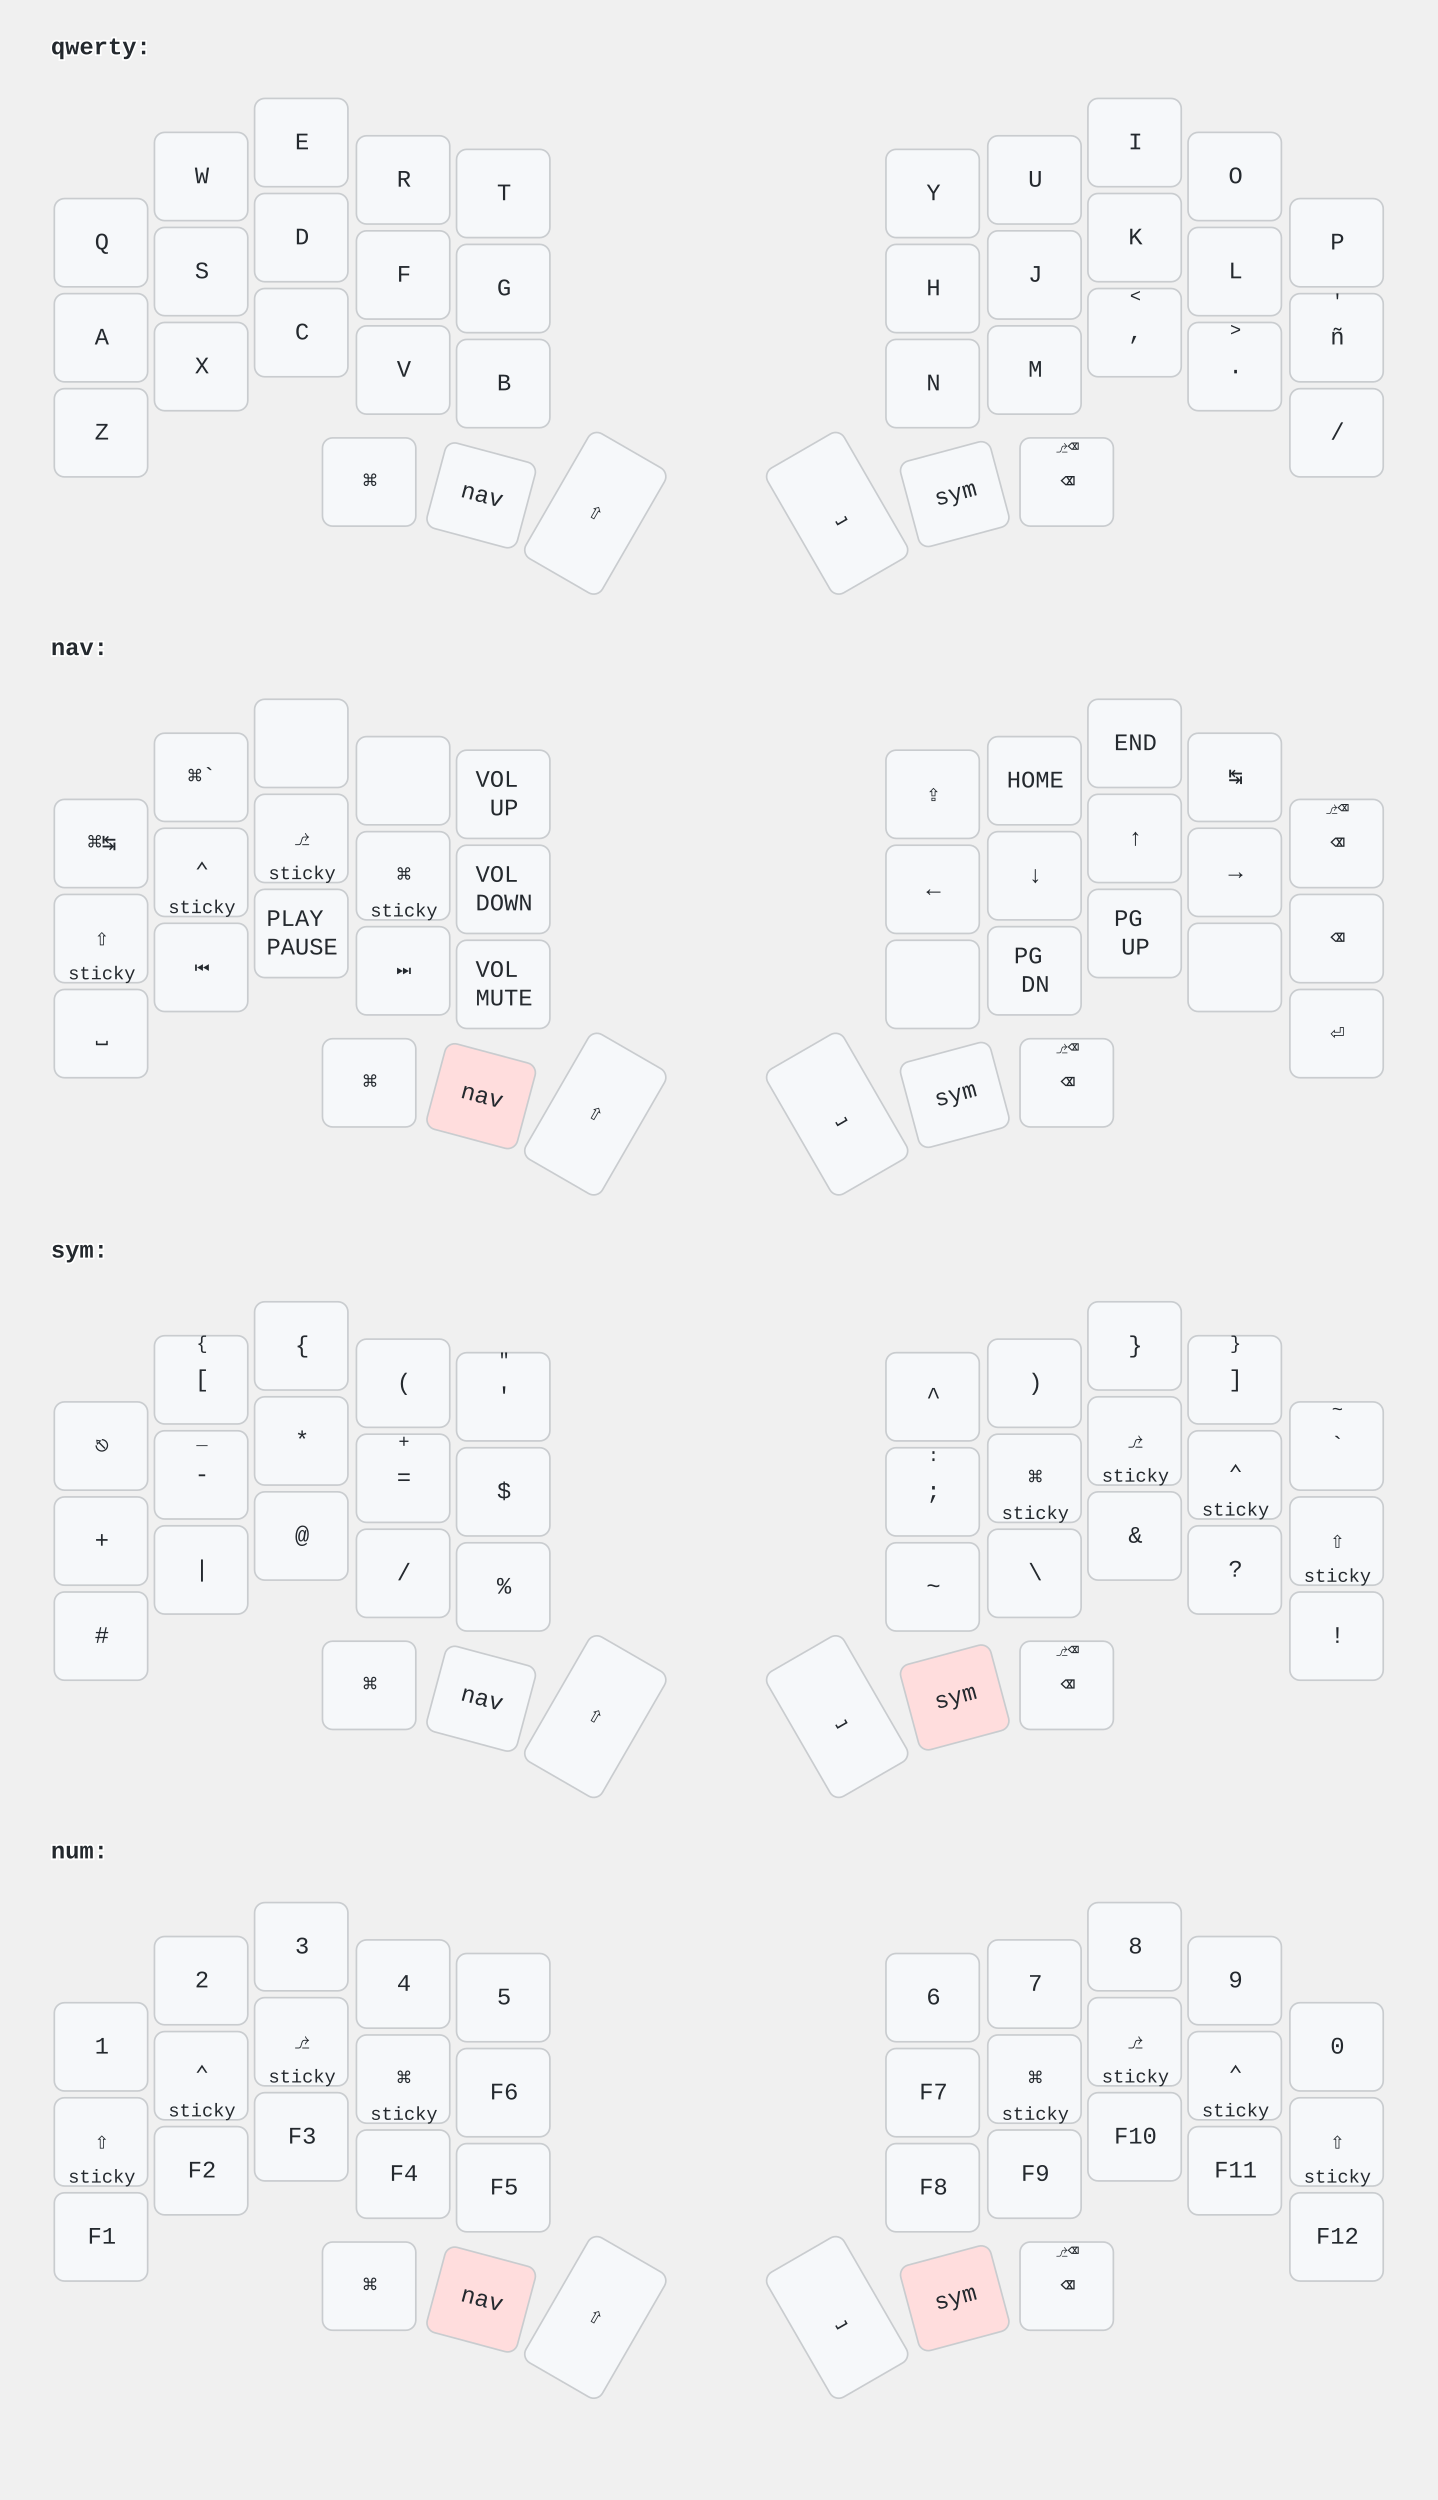
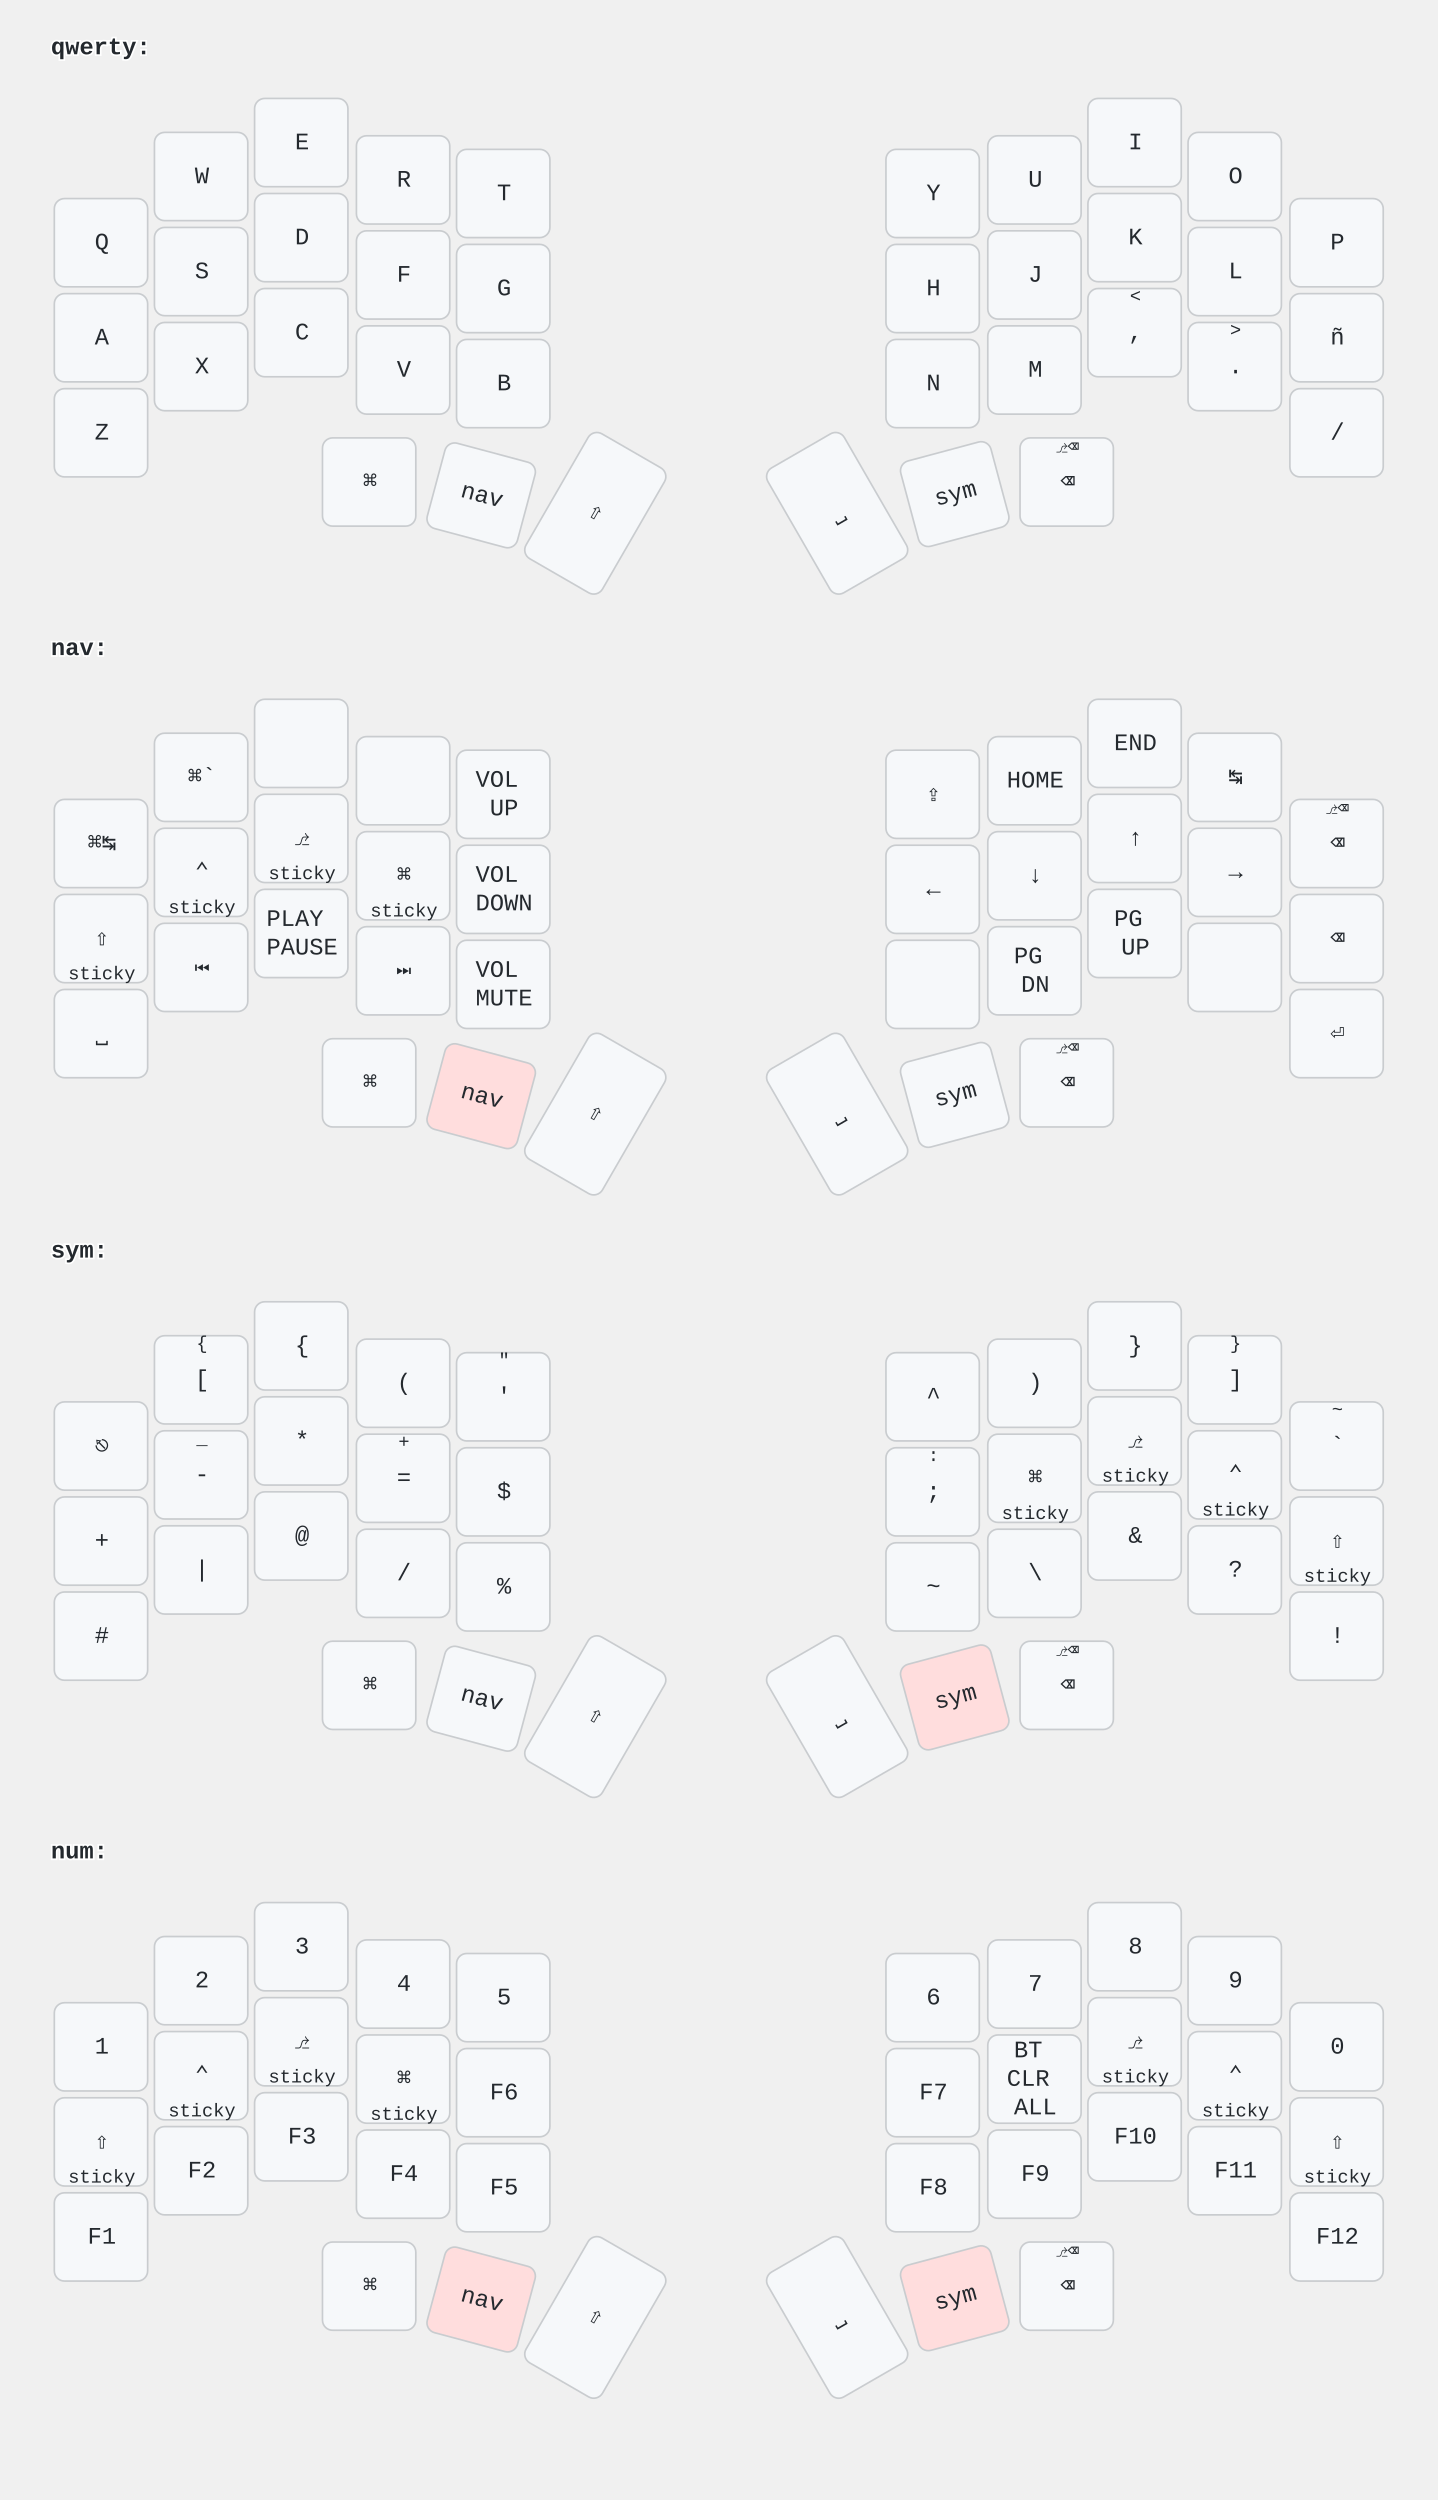
<svg xmlns="http://www.w3.org/2000/svg" width="847" height="1473" viewBox="0 0 847 1473" class="keymap">
  <style>/* font and background color specifications */
svg {
    font-family: SFMono-Regular,Consolas,Liberation Mono,Menlo,monospace;
    font-size: 14px;
    font-kerning: normal;
    text-rendering: optimizeLegibility;
    fill: #24292e;
}

/* default key styling */
rect {
    fill: #f6f8fa;
    stroke: #c9cccf;
    stroke-width: 1;
}

/* color accent for combo boxes */
rect.combo {
    fill: #cdf;
}

/* color accent for held keys */
rect.held, rect.combo.held {
    fill: #fdd;
}

/* color accent for ghost (optional) keys */
rect.ghost, rect.combo.ghost {
    fill: #ddd;
}

text {
    text-anchor: middle;
    dominant-baseline: middle;
}

/* styling for layer labels */
text.label {
    font-weight: bold;
    text-anchor: start;
    stroke: white;
    stroke-width: 2;
    paint-order: stroke;
}

/* styling for combo tap, and key hold/shifted label text */
text.combo, text.hold, text.shifted {
    font-size: 11px;
}

text.hold {
    text-anchor: middle;
    dominant-baseline: auto;
}

text.shifted {
    text-anchor: middle;
    dominant-baseline: hanging;
}

/* styling for hold/shifted label text in combo box */
text.combo.hold, text.combo.shifted {
    font-size: 8px;
}

/* styling for combo dendrons */
path {
    stroke-width: 1;
    stroke: gray;
    fill: none;
}
</style>
  <g transform="translate(30, 0)" class="layer-qwerty">
    <text x="0" y="28" class="label" id="qwerty">qwerty:</text>
    <g transform="translate(0, 56)">
      <g transform="translate(30, 87)" class="key keypos-0">
        <rect rx="6" ry="6" x="-28" y="-26" width="55" height="52" class="key" />
        <text x="0" y="0" class="key tap">Q</text>
      </g>
      <g transform="translate(89, 48)" class="key keypos-1">
        <rect rx="6" ry="6" x="-28" y="-26" width="55" height="52" class="key" />
        <text x="0" y="0" class="key tap">W</text>
      </g>
      <g transform="translate(148, 28)" class="key keypos-2">
        <rect rx="6" ry="6" x="-28" y="-26" width="55" height="52" class="key" />
        <text x="0" y="0" class="key tap">E</text>
      </g>
      <g transform="translate(208, 50)" class="key keypos-3">
        <rect rx="6" ry="6" x="-28" y="-26" width="55" height="52" class="key" />
        <text x="0" y="0" class="key tap">R</text>
      </g>
      <g transform="translate(267, 58)" class="key keypos-4">
        <rect rx="6" ry="6" x="-28" y="-26" width="55" height="52" class="key" />
        <text x="0" y="0" class="key tap">T</text>
      </g>
      <g transform="translate(520, 58)" class="key keypos-5">
        <rect rx="6" ry="6" x="-28" y="-26" width="55" height="52" class="key" />
        <text x="0" y="0" class="key tap">Y</text>
      </g>
      <g transform="translate(580, 50)" class="key keypos-6">
        <rect rx="6" ry="6" x="-28" y="-26" width="55" height="52" class="key" />
        <text x="0" y="0" class="key tap">U</text>
      </g>
      <g transform="translate(639, 28)" class="key keypos-7">
        <rect rx="6" ry="6" x="-28" y="-26" width="55" height="52" class="key" />
        <text x="0" y="0" class="key tap">I</text>
      </g>
      <g transform="translate(698, 48)" class="key keypos-8">
        <rect rx="6" ry="6" x="-28" y="-26" width="55" height="52" class="key" />
        <text x="0" y="0" class="key tap">O</text>
      </g>
      <g transform="translate(758, 87)" class="key keypos-9">
        <rect rx="6" ry="6" x="-28" y="-26" width="55" height="52" class="key" />
        <text x="0" y="0" class="key tap">P</text>
      </g>
      <g transform="translate(30, 143)" class="key keypos-10">
        <rect rx="6" ry="6" x="-28" y="-26" width="55" height="52" class="key" />
        <text x="0" y="0" class="key tap">A</text>
      </g>
      <g transform="translate(89, 104)" class="key keypos-11">
        <rect rx="6" ry="6" x="-28" y="-26" width="55" height="52" class="key" />
        <text x="0" y="0" class="key tap">S</text>
      </g>
      <g transform="translate(148, 84)" class="key keypos-12">
        <rect rx="6" ry="6" x="-28" y="-26" width="55" height="52" class="key" />
        <text x="0" y="0" class="key tap">D</text>
      </g>
      <g transform="translate(208, 106)" class="key keypos-13">
        <rect rx="6" ry="6" x="-28" y="-26" width="55" height="52" class="key" />
        <text x="0" y="0" class="key tap">F</text>
      </g>
      <g transform="translate(267, 114)" class="key keypos-14">
        <rect rx="6" ry="6" x="-28" y="-26" width="55" height="52" class="key" />
        <text x="0" y="0" class="key tap">G</text>
      </g>
      <g transform="translate(520, 114)" class="key keypos-15">
        <rect rx="6" ry="6" x="-28" y="-26" width="55" height="52" class="key" />
        <text x="0" y="0" class="key tap">H</text>
      </g>
      <g transform="translate(580, 106)" class="key keypos-16">
        <rect rx="6" ry="6" x="-28" y="-26" width="55" height="52" class="key" />
        <text x="0" y="0" class="key tap">J</text>
      </g>
      <g transform="translate(639, 84)" class="key keypos-17">
        <rect rx="6" ry="6" x="-28" y="-26" width="55" height="52" class="key" />
        <text x="0" y="0" class="key tap">K</text>
      </g>
      <g transform="translate(698, 104)" class="key keypos-18">
        <rect rx="6" ry="6" x="-28" y="-26" width="55" height="52" class="key" />
        <text x="0" y="0" class="key tap">L</text>
      </g>
      <g transform="translate(758, 143)" class="key keypos-19">
        <rect rx="6" ry="6" x="-28" y="-26" width="55" height="52" class="key" />
        <text x="0" y="0" class="key tap">ñ</text>
-         <text x="0" y="-24" class="key shifted">'</text>
      </g>
      <g transform="translate(30, 199)" class="key keypos-20">
        <rect rx="6" ry="6" x="-28" y="-26" width="55" height="52" class="key" />
        <text x="0" y="0" class="key tap">Z</text>
      </g>
      <g transform="translate(89, 160)" class="key keypos-21">
        <rect rx="6" ry="6" x="-28" y="-26" width="55" height="52" class="key" />
        <text x="0" y="0" class="key tap">X</text>
      </g>
      <g transform="translate(148, 140)" class="key keypos-22">
        <rect rx="6" ry="6" x="-28" y="-26" width="55" height="52" class="key" />
        <text x="0" y="0" class="key tap">C</text>
      </g>
      <g transform="translate(208, 162)" class="key keypos-23">
        <rect rx="6" ry="6" x="-28" y="-26" width="55" height="52" class="key" />
        <text x="0" y="0" class="key tap">V</text>
      </g>
      <g transform="translate(267, 170)" class="key keypos-24">
        <rect rx="6" ry="6" x="-28" y="-26" width="55" height="52" class="key" />
        <text x="0" y="0" class="key tap">B</text>
      </g>
      <g transform="translate(520, 170)" class="key keypos-25">
        <rect rx="6" ry="6" x="-28" y="-26" width="55" height="52" class="key" />
        <text x="0" y="0" class="key tap">N</text>
      </g>
      <g transform="translate(580, 162)" class="key keypos-26">
        <rect rx="6" ry="6" x="-28" y="-26" width="55" height="52" class="key" />
        <text x="0" y="0" class="key tap">M</text>
      </g>
      <g transform="translate(639, 140)" class="key keypos-27">
        <rect rx="6" ry="6" x="-28" y="-26" width="55" height="52" class="key" />
        <text x="0" y="0" class="key tap">,</text>
        <text x="0" y="-24" class="key shifted">&lt;</text>
      </g>
      <g transform="translate(698, 160)" class="key keypos-28">
        <rect rx="6" ry="6" x="-28" y="-26" width="55" height="52" class="key" />
        <text x="0" y="0" class="key tap">.</text>
        <text x="0" y="-24" class="key shifted">&gt;</text>
      </g>
      <g transform="translate(758, 199)" class="key keypos-29">
        <rect rx="6" ry="6" x="-28" y="-26" width="55" height="52" class="key" />
        <text x="0" y="0" class="key tap">/</text>
      </g>
      <g transform="translate(188, 228)" class="key keypos-30">
        <rect rx="6" ry="6" x="-28" y="-26" width="55" height="52" class="key" />
        <text x="0" y="0" class="key tap">⌘</text>
      </g>
      <g transform="translate(254, 236) rotate(15.0)" class="key keypos-31">
        <rect rx="6" ry="6" x="-28" y="-26" width="55" height="52" class="key" />
        <a href="#nav">
          <text x="0" y="0" class="key tap layer-activator">nav</text>
        </a>
      </g>
      <g transform="translate(321, 246) rotate(30.0)" class="key keypos-32">
        <rect rx="6" ry="6" x="-26" y="-42" width="52" height="85" class="key" />
        <text x="0" y="0" class="key tap">⇧</text>
      </g>
      <g transform="translate(463, 246) rotate(-30.0)" class="key keypos-33">
        <rect rx="6" ry="6" x="-26" y="-42" width="52" height="85" class="key" />
        <text x="0" y="0" class="key tap">⎵</text>
      </g>
      <g transform="translate(533, 235) rotate(-15.0)" class="key keypos-34">
        <rect rx="6" ry="6" x="-28" y="-26" width="55" height="52" class="key" />
        <a href="#sym">
          <text x="0" y="0" class="key tap layer-activator">sym</text>
        </a>
      </g>
      <g transform="translate(599, 228)" class="key keypos-35">
        <rect rx="6" ry="6" x="-28" y="-26" width="55" height="52" class="key" />
        <text x="0" y="0" class="key tap">⌫</text>
        <text x="0" y="-24" class="key shifted">⎇⌫</text>
      </g>
    </g>
  </g>
  <g transform="translate(30, 354)" class="layer-nav">
    <text x="0" y="28" class="label" id="nav">nav:</text>
    <g transform="translate(0, 56)">
      <g transform="translate(30, 87)" class="key keypos-0">
        <rect rx="6" ry="6" x="-28" y="-26" width="55" height="52" class="key" />
        <text x="0" y="0" class="key tap">⌘↹</text>
      </g>
      <g transform="translate(89, 48)" class="key keypos-1">
        <rect rx="6" ry="6" x="-28" y="-26" width="55" height="52" class="key" />
        <text x="0" y="0" class="key tap">⌘`</text>
      </g>
      <g transform="translate(148, 28)" class="key keypos-2">
        <rect rx="6" ry="6" x="-28" y="-26" width="55" height="52" class="key" />
      </g>
      <g transform="translate(208, 50)" class="key keypos-3">
        <rect rx="6" ry="6" x="-28" y="-26" width="55" height="52" class="key" />
      </g>
      <g transform="translate(267, 58)" class="key keypos-4">
        <rect rx="6" ry="6" x="-28" y="-26" width="55" height="52" class="key" />
        <text x="0" y="0" class="key tap">
          <tspan x="0" dy="-0.6em">VOL</tspan>
          <tspan x="0" dy="1.2em">UP</tspan>
        </text>
      </g>
      <g transform="translate(520, 58)" class="key keypos-5">
        <rect rx="6" ry="6" x="-28" y="-26" width="55" height="52" class="key" />
        <text x="0" y="0" class="key tap">⇪</text>
      </g>
      <g transform="translate(580, 50)" class="key keypos-6">
        <rect rx="6" ry="6" x="-28" y="-26" width="55" height="52" class="key" />
        <text x="0" y="0" class="key tap">HOME</text>
      </g>
      <g transform="translate(639, 28)" class="key keypos-7">
        <rect rx="6" ry="6" x="-28" y="-26" width="55" height="52" class="key" />
        <text x="0" y="0" class="key tap">END</text>
      </g>
      <g transform="translate(698, 48)" class="key keypos-8">
        <rect rx="6" ry="6" x="-28" y="-26" width="55" height="52" class="key" />
        <text x="0" y="0" class="key tap">↹</text>
      </g>
      <g transform="translate(758, 87)" class="key keypos-9">
        <rect rx="6" ry="6" x="-28" y="-26" width="55" height="52" class="key" />
        <text x="0" y="0" class="key tap">⌫</text>
        <text x="0" y="-24" class="key shifted">⎇⌫</text>
      </g>
      <g transform="translate(30, 143)" class="key keypos-10">
        <rect rx="6" ry="6" x="-28" y="-26" width="55" height="52" class="key" />
        <text x="0" y="0" class="key tap">⇧</text>
        <text x="0" y="24" class="key hold">sticky</text>
      </g>
      <g transform="translate(89, 104)" class="key keypos-11">
        <rect rx="6" ry="6" x="-28" y="-26" width="55" height="52" class="key" />
        <text x="0" y="0" class="key tap">⌃</text>
        <text x="0" y="24" class="key hold">sticky</text>
      </g>
      <g transform="translate(148, 84)" class="key keypos-12">
        <rect rx="6" ry="6" x="-28" y="-26" width="55" height="52" class="key" />
        <text x="0" y="0" class="key tap">⎇</text>
        <text x="0" y="24" class="key hold">sticky</text>
      </g>
      <g transform="translate(208, 106)" class="key keypos-13">
        <rect rx="6" ry="6" x="-28" y="-26" width="55" height="52" class="key" />
        <text x="0" y="0" class="key tap">⌘</text>
        <text x="0" y="24" class="key hold">sticky</text>
      </g>
      <g transform="translate(267, 114)" class="key keypos-14">
        <rect rx="6" ry="6" x="-28" y="-26" width="55" height="52" class="key" />
        <text x="0" y="0" class="key tap">
          <tspan x="0" dy="-0.6em">VOL</tspan>
          <tspan x="0" dy="1.2em">DOWN</tspan>
        </text>
      </g>
      <g transform="translate(520, 114)" class="key keypos-15">
        <rect rx="6" ry="6" x="-28" y="-26" width="55" height="52" class="key" />
        <text x="0" y="0" class="key tap">←</text>
      </g>
      <g transform="translate(580, 106)" class="key keypos-16">
        <rect rx="6" ry="6" x="-28" y="-26" width="55" height="52" class="key" />
        <text x="0" y="0" class="key tap">↓</text>
      </g>
      <g transform="translate(639, 84)" class="key keypos-17">
        <rect rx="6" ry="6" x="-28" y="-26" width="55" height="52" class="key" />
        <text x="0" y="0" class="key tap">↑</text>
      </g>
      <g transform="translate(698, 104)" class="key keypos-18">
        <rect rx="6" ry="6" x="-28" y="-26" width="55" height="52" class="key" />
        <text x="0" y="0" class="key tap">→</text>
      </g>
      <g transform="translate(758, 143)" class="key keypos-19">
        <rect rx="6" ry="6" x="-28" y="-26" width="55" height="52" class="key" />
        <text x="0" y="0" class="key tap">⌫</text>
      </g>
      <g transform="translate(30, 199)" class="key keypos-20">
        <rect rx="6" ry="6" x="-28" y="-26" width="55" height="52" class="key" />
        <text x="0" y="0" class="key tap">⎵</text>
      </g>
      <g transform="translate(89, 160)" class="key keypos-21">
        <rect rx="6" ry="6" x="-28" y="-26" width="55" height="52" class="key" />
        <text x="0" y="0" class="key tap">⏮</text>
      </g>
      <g transform="translate(148, 140)" class="key keypos-22">
        <rect rx="6" ry="6" x="-28" y="-26" width="55" height="52" class="key" />
        <text x="0" y="0" class="key tap">
          <tspan x="0" dy="-0.6em">PLAY</tspan>
          <tspan x="0" dy="1.2em">PAUSE</tspan>
        </text>
      </g>
      <g transform="translate(208, 162)" class="key keypos-23">
        <rect rx="6" ry="6" x="-28" y="-26" width="55" height="52" class="key" />
        <text x="0" y="0" class="key tap">⏭</text>
      </g>
      <g transform="translate(267, 170)" class="key keypos-24">
        <rect rx="6" ry="6" x="-28" y="-26" width="55" height="52" class="key" />
        <text x="0" y="0" class="key tap">
          <tspan x="0" dy="-0.6em">VOL</tspan>
          <tspan x="0" dy="1.2em">MUTE</tspan>
        </text>
      </g>
      <g transform="translate(520, 170)" class="key keypos-25">
        <rect rx="6" ry="6" x="-28" y="-26" width="55" height="52" class="key" />
      </g>
      <g transform="translate(580, 162)" class="key keypos-26">
        <rect rx="6" ry="6" x="-28" y="-26" width="55" height="52" class="key" />
        <text x="0" y="0" class="key tap">
          <tspan x="0" dy="-0.6em">PG</tspan>
          <tspan x="0" dy="1.2em">DN</tspan>
        </text>
      </g>
      <g transform="translate(639, 140)" class="key keypos-27">
        <rect rx="6" ry="6" x="-28" y="-26" width="55" height="52" class="key" />
        <text x="0" y="0" class="key tap">
          <tspan x="0" dy="-0.6em">PG</tspan>
          <tspan x="0" dy="1.2em">UP</tspan>
        </text>
      </g>
      <g transform="translate(698, 160)" class="key keypos-28">
        <rect rx="6" ry="6" x="-28" y="-26" width="55" height="52" class="key" />
      </g>
      <g transform="translate(758, 199)" class="key keypos-29">
        <rect rx="6" ry="6" x="-28" y="-26" width="55" height="52" class="key" />
        <text x="0" y="0" class="key tap">⏎</text>
      </g>
      <g transform="translate(188, 228)" class="key keypos-30">
        <rect rx="6" ry="6" x="-28" y="-26" width="55" height="52" class="key" />
        <text x="0" y="0" class="key tap">⌘</text>
      </g>
      <g transform="translate(254, 236) rotate(15.0)" class="key held keypos-31">
        <rect rx="6" ry="6" x="-28" y="-26" width="55" height="52" class="key held" />
        <a href="#nav">
          <text x="0" y="0" class="key held tap layer-activator">nav</text>
        </a>
      </g>
      <g transform="translate(321, 246) rotate(30.0)" class="key keypos-32">
        <rect rx="6" ry="6" x="-26" y="-42" width="52" height="85" class="key" />
        <text x="0" y="0" class="key tap">⇧</text>
      </g>
      <g transform="translate(463, 246) rotate(-30.0)" class="key keypos-33">
        <rect rx="6" ry="6" x="-26" y="-42" width="52" height="85" class="key" />
        <text x="0" y="0" class="key tap">⎵</text>
      </g>
      <g transform="translate(533, 235) rotate(-15.0)" class="key keypos-34">
        <rect rx="6" ry="6" x="-28" y="-26" width="55" height="52" class="key" />
        <a href="#sym">
          <text x="0" y="0" class="key tap layer-activator">sym</text>
        </a>
      </g>
      <g transform="translate(599, 228)" class="key keypos-35">
        <rect rx="6" ry="6" x="-28" y="-26" width="55" height="52" class="key" />
        <text x="0" y="0" class="key tap">⌫</text>
        <text x="0" y="-24" class="key shifted">⎇⌫</text>
      </g>
    </g>
  </g>
  <g transform="translate(30, 709)" class="layer-sym">
    <text x="0" y="28" class="label" id="sym">sym:</text>
    <g transform="translate(0, 56)">
      <g transform="translate(30, 87)" class="key keypos-0">
        <rect rx="6" ry="6" x="-28" y="-26" width="55" height="52" class="key" />
        <text x="0" y="0" class="key tap">⎋</text>
      </g>
      <g transform="translate(89, 48)" class="key keypos-1">
        <rect rx="6" ry="6" x="-28" y="-26" width="55" height="52" class="key" />
        <text x="0" y="0" class="key tap">[</text>
        <text x="0" y="-24" class="key shifted">{</text>
      </g>
      <g transform="translate(148, 28)" class="key keypos-2">
        <rect rx="6" ry="6" x="-28" y="-26" width="55" height="52" class="key" />
        <text x="0" y="0" class="key tap">{</text>
      </g>
      <g transform="translate(208, 50)" class="key keypos-3">
        <rect rx="6" ry="6" x="-28" y="-26" width="55" height="52" class="key" />
        <text x="0" y="0" class="key tap">(</text>
      </g>
      <g transform="translate(267, 58)" class="key keypos-4">
        <rect rx="6" ry="6" x="-28" y="-26" width="55" height="52" class="key" />
        <text x="0" y="0" class="key tap">'</text>
        <text x="0" y="-24" class="key shifted">"</text>
      </g>
      <g transform="translate(520, 58)" class="key keypos-5">
        <rect rx="6" ry="6" x="-28" y="-26" width="55" height="52" class="key" />
        <text x="0" y="0" class="key tap">^</text>
      </g>
      <g transform="translate(580, 50)" class="key keypos-6">
        <rect rx="6" ry="6" x="-28" y="-26" width="55" height="52" class="key" />
        <text x="0" y="0" class="key tap">)</text>
      </g>
      <g transform="translate(639, 28)" class="key keypos-7">
        <rect rx="6" ry="6" x="-28" y="-26" width="55" height="52" class="key" />
        <text x="0" y="0" class="key tap">}</text>
      </g>
      <g transform="translate(698, 48)" class="key keypos-8">
        <rect rx="6" ry="6" x="-28" y="-26" width="55" height="52" class="key" />
        <text x="0" y="0" class="key tap">]</text>
        <text x="0" y="-24" class="key shifted">}</text>
      </g>
      <g transform="translate(758, 87)" class="key keypos-9">
        <rect rx="6" ry="6" x="-28" y="-26" width="55" height="52" class="key" />
        <text x="0" y="0" class="key tap">`</text>
        <text x="0" y="-24" class="key shifted">~</text>
      </g>
      <g transform="translate(30, 143)" class="key keypos-10">
        <rect rx="6" ry="6" x="-28" y="-26" width="55" height="52" class="key" />
        <text x="0" y="0" class="key tap">+</text>
      </g>
      <g transform="translate(89, 104)" class="key keypos-11">
        <rect rx="6" ry="6" x="-28" y="-26" width="55" height="52" class="key" />
        <text x="0" y="0" class="key tap">-</text>
        <text x="0" y="-24" class="key shifted">_</text>
      </g>
      <g transform="translate(148, 84)" class="key keypos-12">
        <rect rx="6" ry="6" x="-28" y="-26" width="55" height="52" class="key" />
        <text x="0" y="0" class="key tap">*</text>
      </g>
      <g transform="translate(208, 106)" class="key keypos-13">
        <rect rx="6" ry="6" x="-28" y="-26" width="55" height="52" class="key" />
        <text x="0" y="0" class="key tap">=</text>
        <text x="0" y="-24" class="key shifted">+</text>
      </g>
      <g transform="translate(267, 114)" class="key keypos-14">
        <rect rx="6" ry="6" x="-28" y="-26" width="55" height="52" class="key" />
        <text x="0" y="0" class="key tap">$</text>
      </g>
      <g transform="translate(520, 114)" class="key keypos-15">
        <rect rx="6" ry="6" x="-28" y="-26" width="55" height="52" class="key" />
        <text x="0" y="0" class="key tap">;</text>
        <text x="0" y="-24" class="key shifted">:</text>
      </g>
      <g transform="translate(580, 106)" class="key keypos-16">
        <rect rx="6" ry="6" x="-28" y="-26" width="55" height="52" class="key" />
        <text x="0" y="0" class="key tap">⌘</text>
        <text x="0" y="24" class="key hold">sticky</text>
      </g>
      <g transform="translate(639, 84)" class="key keypos-17">
        <rect rx="6" ry="6" x="-28" y="-26" width="55" height="52" class="key" />
        <text x="0" y="0" class="key tap">⎇</text>
        <text x="0" y="24" class="key hold">sticky</text>
      </g>
      <g transform="translate(698, 104)" class="key keypos-18">
        <rect rx="6" ry="6" x="-28" y="-26" width="55" height="52" class="key" />
        <text x="0" y="0" class="key tap">⌃</text>
        <text x="0" y="24" class="key hold">sticky</text>
      </g>
      <g transform="translate(758, 143)" class="key keypos-19">
        <rect rx="6" ry="6" x="-28" y="-26" width="55" height="52" class="key" />
        <text x="0" y="0" class="key tap">⇧</text>
        <text x="0" y="24" class="key hold">sticky</text>
      </g>
      <g transform="translate(30, 199)" class="key keypos-20">
        <rect rx="6" ry="6" x="-28" y="-26" width="55" height="52" class="key" />
        <text x="0" y="0" class="key tap">#</text>
      </g>
      <g transform="translate(89, 160)" class="key keypos-21">
        <rect rx="6" ry="6" x="-28" y="-26" width="55" height="52" class="key" />
        <text x="0" y="0" class="key tap">|</text>
      </g>
      <g transform="translate(148, 140)" class="key keypos-22">
        <rect rx="6" ry="6" x="-28" y="-26" width="55" height="52" class="key" />
        <text x="0" y="0" class="key tap">@</text>
      </g>
      <g transform="translate(208, 162)" class="key keypos-23">
        <rect rx="6" ry="6" x="-28" y="-26" width="55" height="52" class="key" />
        <text x="0" y="0" class="key tap">/</text>
      </g>
      <g transform="translate(267, 170)" class="key keypos-24">
        <rect rx="6" ry="6" x="-28" y="-26" width="55" height="52" class="key" />
        <text x="0" y="0" class="key tap">%</text>
      </g>
      <g transform="translate(520, 170)" class="key keypos-25">
        <rect rx="6" ry="6" x="-28" y="-26" width="55" height="52" class="key" />
        <text x="0" y="0" class="key tap">~</text>
      </g>
      <g transform="translate(580, 162)" class="key keypos-26">
        <rect rx="6" ry="6" x="-28" y="-26" width="55" height="52" class="key" />
        <text x="0" y="0" class="key tap">\</text>
      </g>
      <g transform="translate(639, 140)" class="key keypos-27">
        <rect rx="6" ry="6" x="-28" y="-26" width="55" height="52" class="key" />
        <text x="0" y="0" class="key tap">&amp;</text>
      </g>
      <g transform="translate(698, 160)" class="key keypos-28">
        <rect rx="6" ry="6" x="-28" y="-26" width="55" height="52" class="key" />
        <text x="0" y="0" class="key tap">?</text>
      </g>
      <g transform="translate(758, 199)" class="key keypos-29">
        <rect rx="6" ry="6" x="-28" y="-26" width="55" height="52" class="key" />
        <text x="0" y="0" class="key tap">!</text>
      </g>
      <g transform="translate(188, 228)" class="key keypos-30">
        <rect rx="6" ry="6" x="-28" y="-26" width="55" height="52" class="key" />
        <text x="0" y="0" class="key tap">⌘</text>
      </g>
      <g transform="translate(254, 236) rotate(15.0)" class="key keypos-31">
        <rect rx="6" ry="6" x="-28" y="-26" width="55" height="52" class="key" />
        <a href="#nav">
          <text x="0" y="0" class="key tap layer-activator">nav</text>
        </a>
      </g>
      <g transform="translate(321, 246) rotate(30.0)" class="key keypos-32">
        <rect rx="6" ry="6" x="-26" y="-42" width="52" height="85" class="key" />
        <text x="0" y="0" class="key tap">⇧</text>
      </g>
      <g transform="translate(463, 246) rotate(-30.0)" class="key keypos-33">
        <rect rx="6" ry="6" x="-26" y="-42" width="52" height="85" class="key" />
        <text x="0" y="0" class="key tap">⎵</text>
      </g>
      <g transform="translate(533, 235) rotate(-15.0)" class="key held keypos-34">
        <rect rx="6" ry="6" x="-28" y="-26" width="55" height="52" class="key held" />
        <a href="#sym">
          <text x="0" y="0" class="key held tap layer-activator">sym</text>
        </a>
      </g>
      <g transform="translate(599, 228)" class="key keypos-35">
        <rect rx="6" ry="6" x="-28" y="-26" width="55" height="52" class="key" />
        <text x="0" y="0" class="key tap">⌫</text>
        <text x="0" y="-24" class="key shifted">⎇⌫</text>
      </g>
    </g>
  </g>
  <g transform="translate(30, 1063)" class="layer-num">
    <text x="0" y="28" class="label" id="num">num:</text>
    <g transform="translate(0, 56)">
      <g transform="translate(30, 87)" class="key keypos-0">
        <rect rx="6" ry="6" x="-28" y="-26" width="55" height="52" class="key" />
        <text x="0" y="0" class="key tap">1</text>
      </g>
      <g transform="translate(89, 48)" class="key keypos-1">
        <rect rx="6" ry="6" x="-28" y="-26" width="55" height="52" class="key" />
        <text x="0" y="0" class="key tap">2</text>
      </g>
      <g transform="translate(148, 28)" class="key keypos-2">
        <rect rx="6" ry="6" x="-28" y="-26" width="55" height="52" class="key" />
        <text x="0" y="0" class="key tap">3</text>
      </g>
      <g transform="translate(208, 50)" class="key keypos-3">
        <rect rx="6" ry="6" x="-28" y="-26" width="55" height="52" class="key" />
        <text x="0" y="0" class="key tap">4</text>
      </g>
      <g transform="translate(267, 58)" class="key keypos-4">
        <rect rx="6" ry="6" x="-28" y="-26" width="55" height="52" class="key" />
        <text x="0" y="0" class="key tap">5</text>
      </g>
      <g transform="translate(520, 58)" class="key keypos-5">
        <rect rx="6" ry="6" x="-28" y="-26" width="55" height="52" class="key" />
        <text x="0" y="0" class="key tap">6</text>
      </g>
      <g transform="translate(580, 50)" class="key keypos-6">
        <rect rx="6" ry="6" x="-28" y="-26" width="55" height="52" class="key" />
        <text x="0" y="0" class="key tap">7</text>
      </g>
      <g transform="translate(639, 28)" class="key keypos-7">
        <rect rx="6" ry="6" x="-28" y="-26" width="55" height="52" class="key" />
        <text x="0" y="0" class="key tap">8</text>
      </g>
      <g transform="translate(698, 48)" class="key keypos-8">
        <rect rx="6" ry="6" x="-28" y="-26" width="55" height="52" class="key" />
        <text x="0" y="0" class="key tap">9</text>
      </g>
      <g transform="translate(758, 87)" class="key keypos-9">
        <rect rx="6" ry="6" x="-28" y="-26" width="55" height="52" class="key" />
        <text x="0" y="0" class="key tap">0</text>
      </g>
      <g transform="translate(30, 143)" class="key keypos-10">
        <rect rx="6" ry="6" x="-28" y="-26" width="55" height="52" class="key" />
        <text x="0" y="0" class="key tap">⇧</text>
        <text x="0" y="24" class="key hold">sticky</text>
      </g>
      <g transform="translate(89, 104)" class="key keypos-11">
        <rect rx="6" ry="6" x="-28" y="-26" width="55" height="52" class="key" />
        <text x="0" y="0" class="key tap">⌃</text>
        <text x="0" y="24" class="key hold">sticky</text>
      </g>
      <g transform="translate(148, 84)" class="key keypos-12">
        <rect rx="6" ry="6" x="-28" y="-26" width="55" height="52" class="key" />
        <text x="0" y="0" class="key tap">⎇</text>
        <text x="0" y="24" class="key hold">sticky</text>
      </g>
      <g transform="translate(208, 106)" class="key keypos-13">
        <rect rx="6" ry="6" x="-28" y="-26" width="55" height="52" class="key" />
        <text x="0" y="0" class="key tap">⌘</text>
        <text x="0" y="24" class="key hold">sticky</text>
      </g>
      <g transform="translate(267, 114)" class="key keypos-14">
        <rect rx="6" ry="6" x="-28" y="-26" width="55" height="52" class="key" />
        <text x="0" y="0" class="key tap">F6</text>
      </g>
      <g transform="translate(520, 114)" class="key keypos-15">
        <rect rx="6" ry="6" x="-28" y="-26" width="55" height="52" class="key" />
        <text x="0" y="0" class="key tap">F7</text>
      </g>
      <g transform="translate(580, 106)" class="key keypos-16">
        <rect rx="6" ry="6" x="-28" y="-26" width="55" height="52" class="key" />
-         <text x="0" y="0" class="key tap">⌘</text>
-         <text x="0" y="24" class="key hold">sticky</text>
+         <text x="0" y="0" class="key tap">
+           <tspan x="0" dy="-1.2em">BT</tspan>
+           <tspan x="0" dy="1.2em">CLR</tspan>
+           <tspan x="0" dy="1.2em">ALL</tspan>
+         </text>
      </g>
      <g transform="translate(639, 84)" class="key keypos-17">
        <rect rx="6" ry="6" x="-28" y="-26" width="55" height="52" class="key" />
        <text x="0" y="0" class="key tap">⎇</text>
        <text x="0" y="24" class="key hold">sticky</text>
      </g>
      <g transform="translate(698, 104)" class="key keypos-18">
        <rect rx="6" ry="6" x="-28" y="-26" width="55" height="52" class="key" />
        <text x="0" y="0" class="key tap">⌃</text>
        <text x="0" y="24" class="key hold">sticky</text>
      </g>
      <g transform="translate(758, 143)" class="key keypos-19">
        <rect rx="6" ry="6" x="-28" y="-26" width="55" height="52" class="key" />
        <text x="0" y="0" class="key tap">⇧</text>
        <text x="0" y="24" class="key hold">sticky</text>
      </g>
      <g transform="translate(30, 199)" class="key keypos-20">
        <rect rx="6" ry="6" x="-28" y="-26" width="55" height="52" class="key" />
        <text x="0" y="0" class="key tap">F1</text>
      </g>
      <g transform="translate(89, 160)" class="key keypos-21">
        <rect rx="6" ry="6" x="-28" y="-26" width="55" height="52" class="key" />
        <text x="0" y="0" class="key tap">F2</text>
      </g>
      <g transform="translate(148, 140)" class="key keypos-22">
        <rect rx="6" ry="6" x="-28" y="-26" width="55" height="52" class="key" />
        <text x="0" y="0" class="key tap">F3</text>
      </g>
      <g transform="translate(208, 162)" class="key keypos-23">
        <rect rx="6" ry="6" x="-28" y="-26" width="55" height="52" class="key" />
        <text x="0" y="0" class="key tap">F4</text>
      </g>
      <g transform="translate(267, 170)" class="key keypos-24">
        <rect rx="6" ry="6" x="-28" y="-26" width="55" height="52" class="key" />
        <text x="0" y="0" class="key tap">F5</text>
      </g>
      <g transform="translate(520, 170)" class="key keypos-25">
        <rect rx="6" ry="6" x="-28" y="-26" width="55" height="52" class="key" />
        <text x="0" y="0" class="key tap">F8</text>
      </g>
      <g transform="translate(580, 162)" class="key keypos-26">
        <rect rx="6" ry="6" x="-28" y="-26" width="55" height="52" class="key" />
        <text x="0" y="0" class="key tap">F9</text>
      </g>
      <g transform="translate(639, 140)" class="key keypos-27">
        <rect rx="6" ry="6" x="-28" y="-26" width="55" height="52" class="key" />
        <text x="0" y="0" class="key tap">F10</text>
      </g>
      <g transform="translate(698, 160)" class="key keypos-28">
        <rect rx="6" ry="6" x="-28" y="-26" width="55" height="52" class="key" />
        <text x="0" y="0" class="key tap">F11</text>
      </g>
      <g transform="translate(758, 199)" class="key keypos-29">
        <rect rx="6" ry="6" x="-28" y="-26" width="55" height="52" class="key" />
        <text x="0" y="0" class="key tap">F12</text>
      </g>
      <g transform="translate(188, 228)" class="key keypos-30">
        <rect rx="6" ry="6" x="-28" y="-26" width="55" height="52" class="key" />
        <text x="0" y="0" class="key tap">⌘</text>
      </g>
      <g transform="translate(254, 236) rotate(15.0)" class="key held keypos-31">
        <rect rx="6" ry="6" x="-28" y="-26" width="55" height="52" class="key held" />
        <a href="#nav">
          <text x="0" y="0" class="key held tap layer-activator">nav</text>
        </a>
      </g>
      <g transform="translate(321, 246) rotate(30.0)" class="key keypos-32">
        <rect rx="6" ry="6" x="-26" y="-42" width="52" height="85" class="key" />
        <text x="0" y="0" class="key tap">⇧</text>
      </g>
      <g transform="translate(463, 246) rotate(-30.0)" class="key keypos-33">
        <rect rx="6" ry="6" x="-26" y="-42" width="52" height="85" class="key" />
        <text x="0" y="0" class="key tap">⎵</text>
      </g>
      <g transform="translate(533, 235) rotate(-15.0)" class="key held keypos-34">
        <rect rx="6" ry="6" x="-28" y="-26" width="55" height="52" class="key held" />
        <a href="#sym">
          <text x="0" y="0" class="key held tap layer-activator">sym</text>
        </a>
      </g>
      <g transform="translate(599, 228)" class="key keypos-35">
        <rect rx="6" ry="6" x="-28" y="-26" width="55" height="52" class="key" />
        <text x="0" y="0" class="key tap">⌫</text>
        <text x="0" y="-24" class="key shifted">⎇⌫</text>
      </g>
    </g>
  </g>
</svg>
